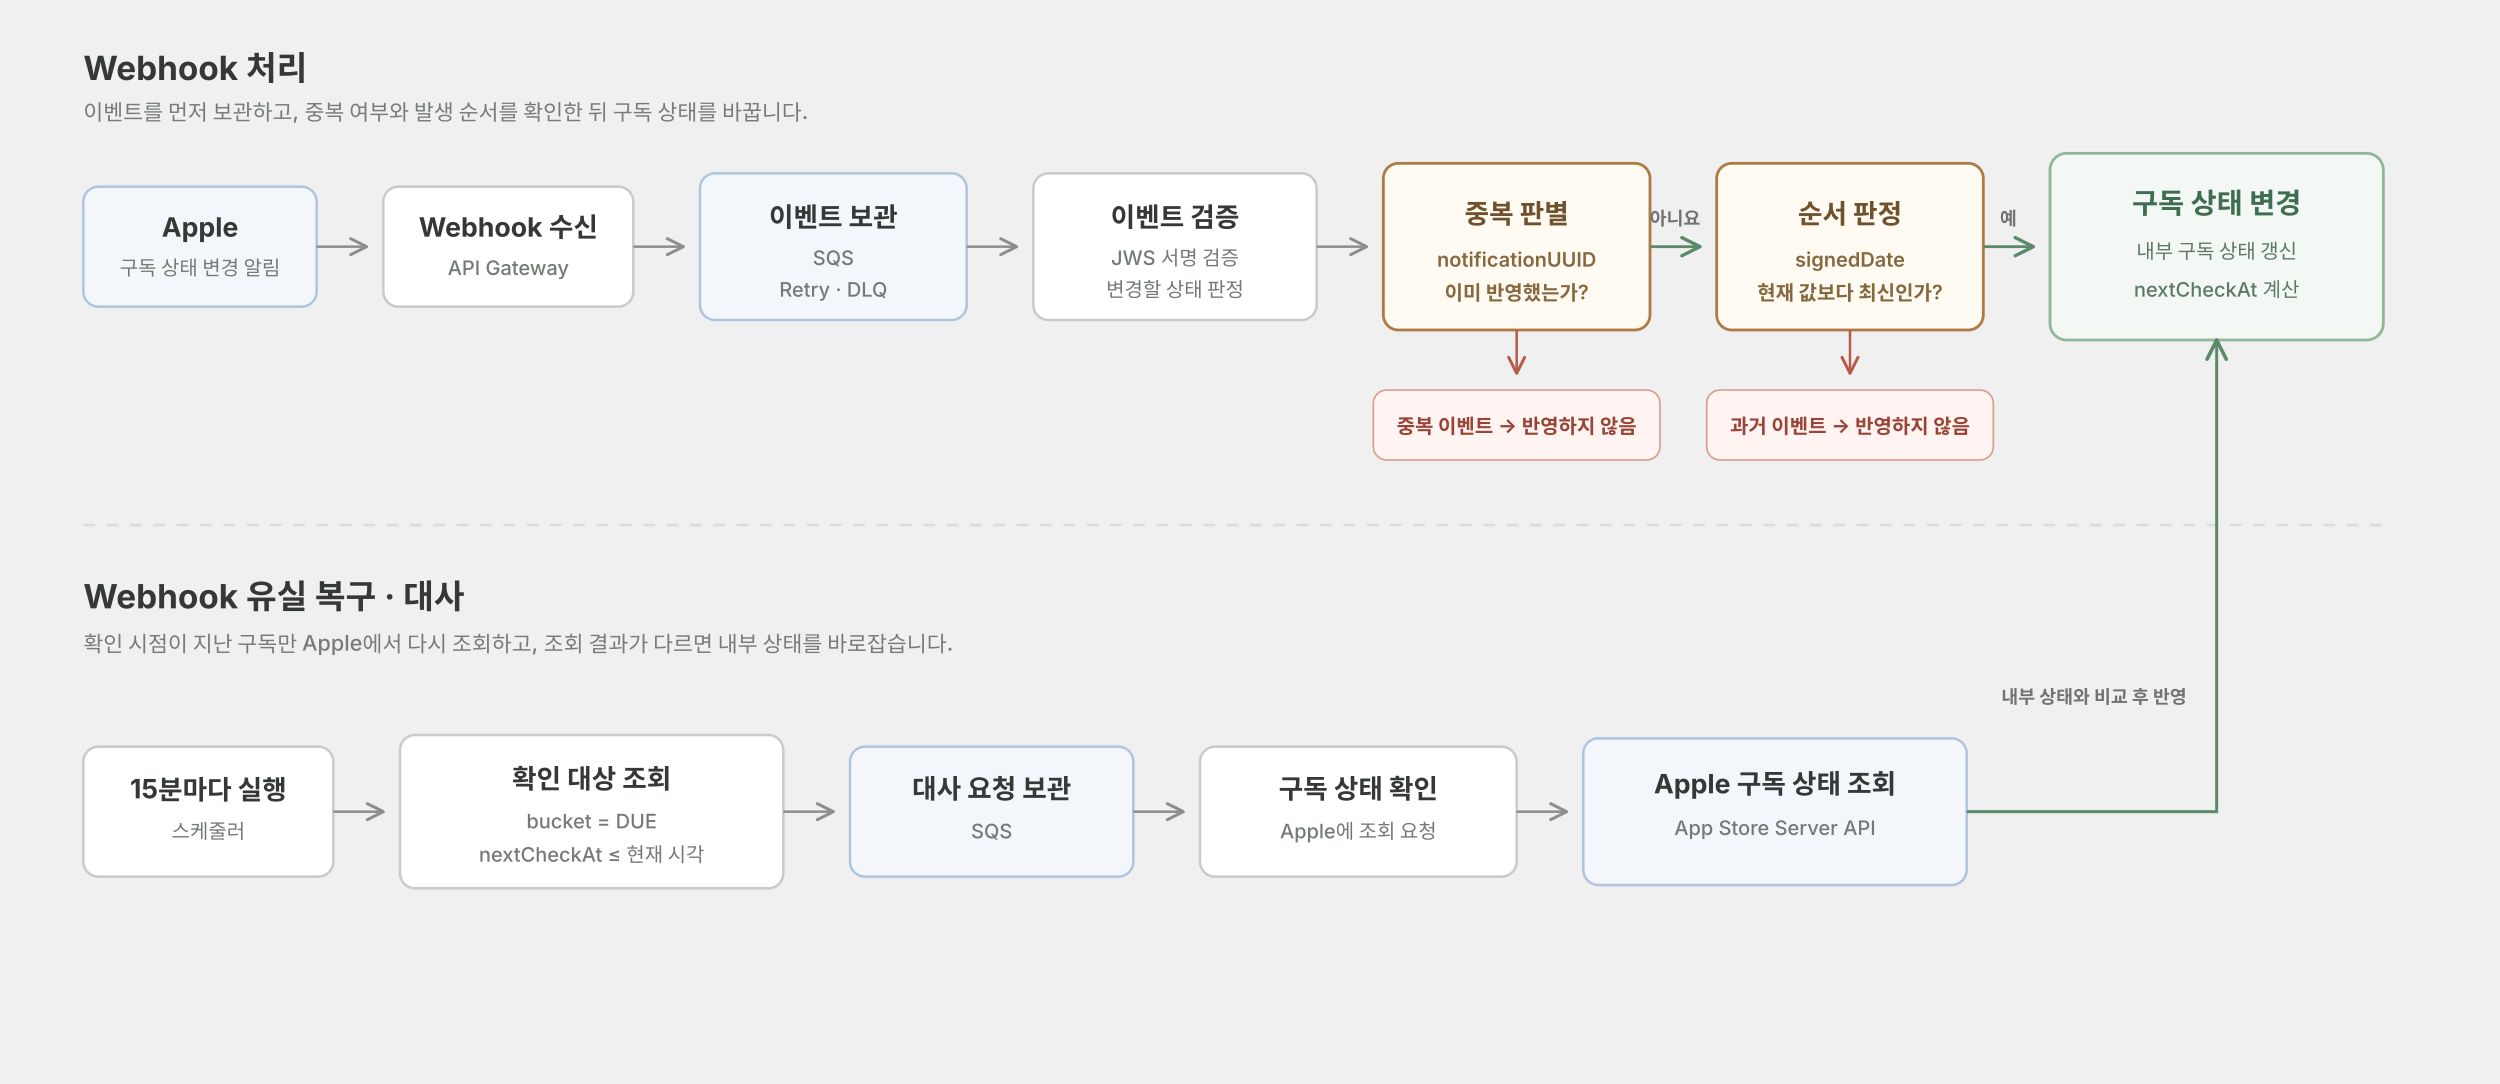
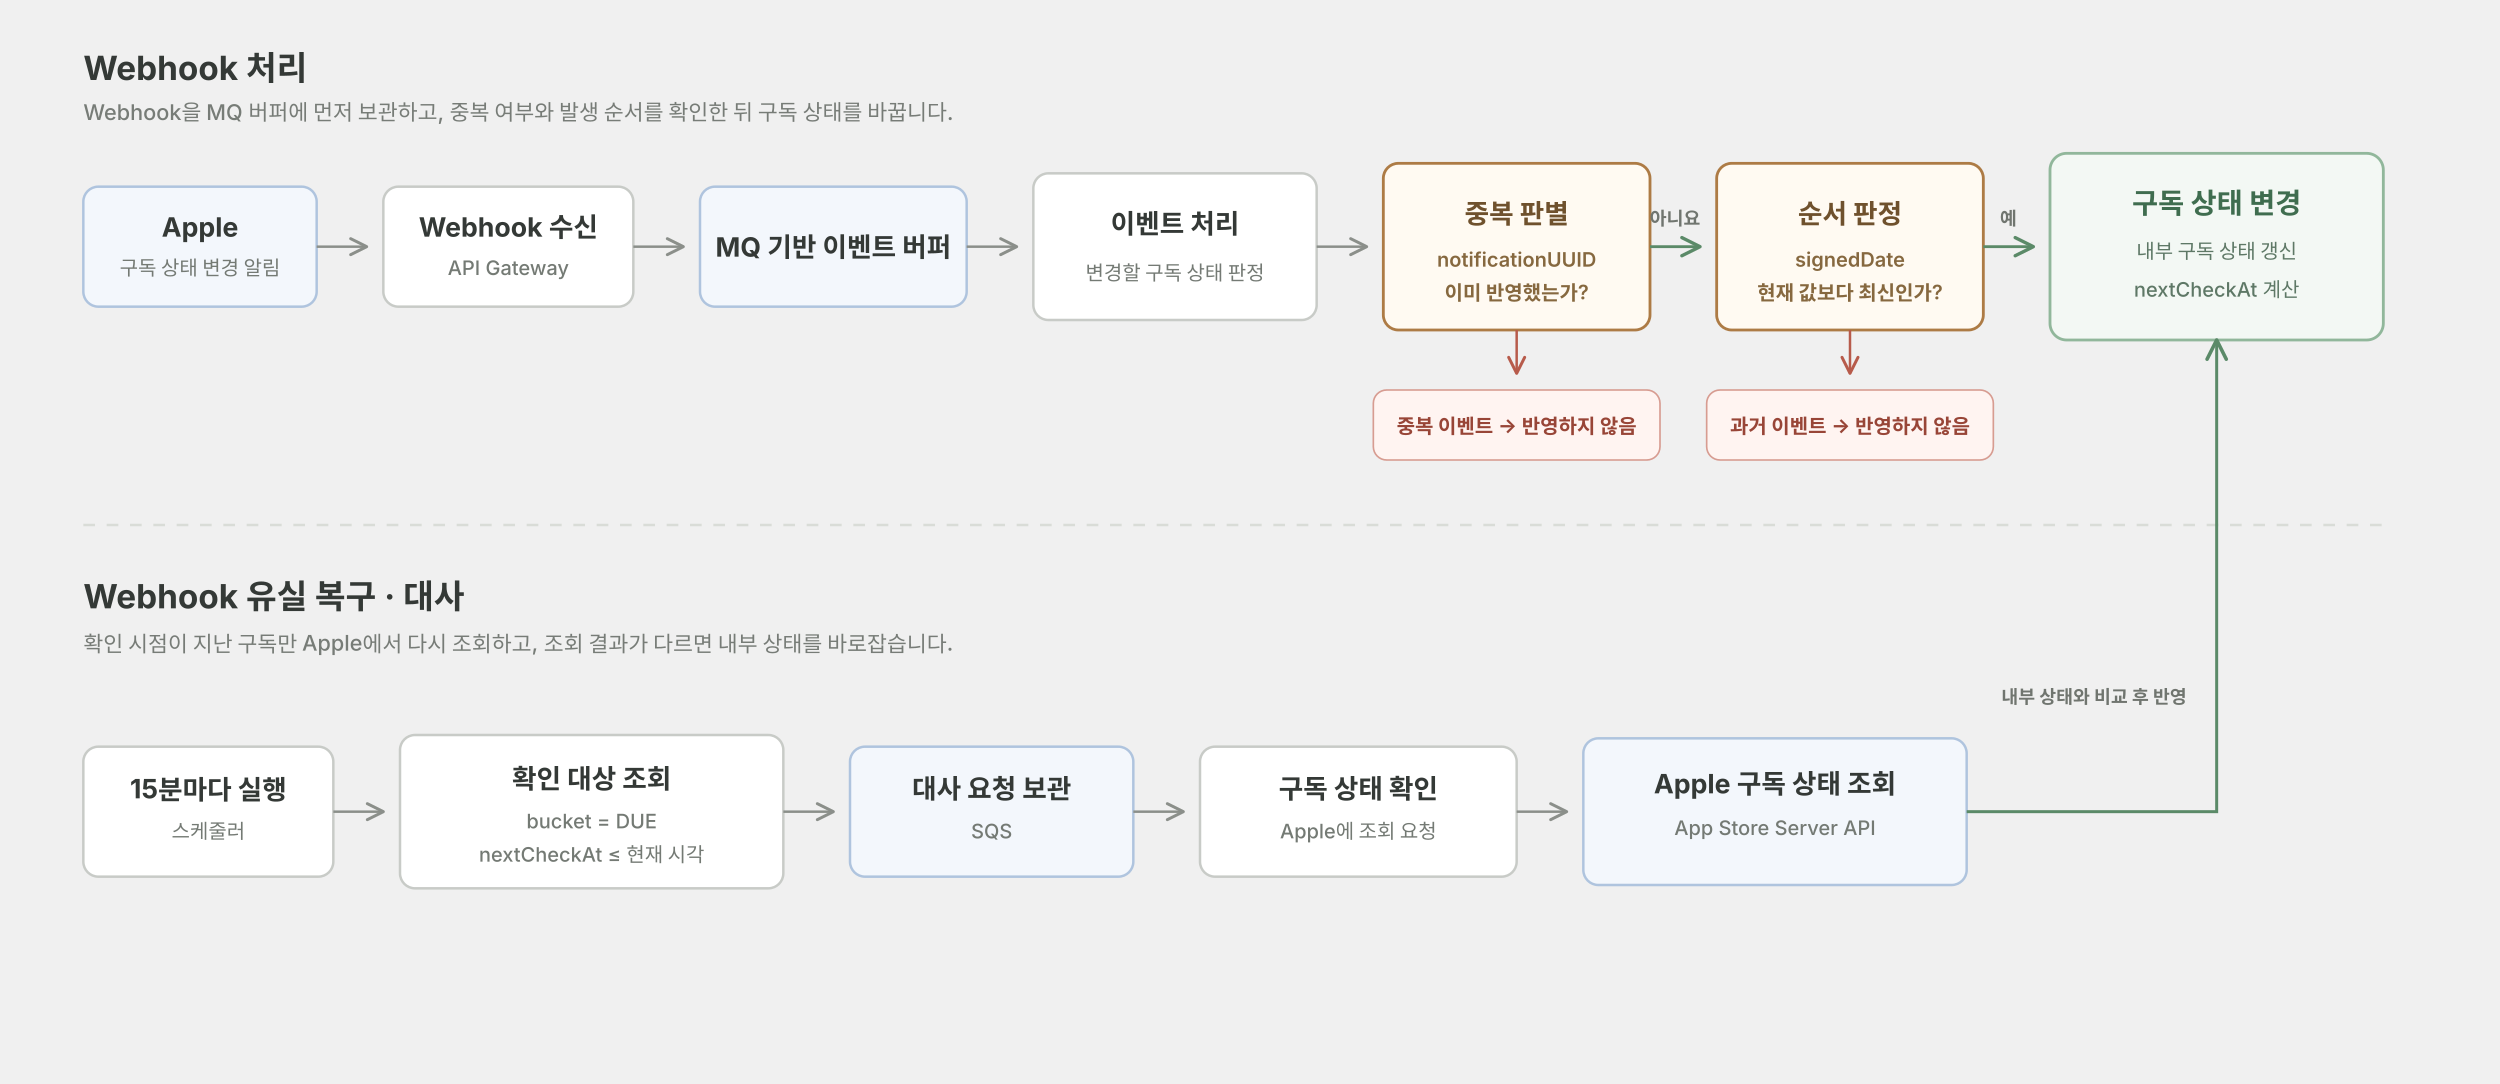
<svg xmlns="http://www.w3.org/2000/svg" viewBox="0 0 1500 650" width="100%" role="img" aria-labelledby="title desc">
  <defs>
    <marker id="arrow-gray" viewBox="0 0 10 10" refX="9" refY="5" markerWidth="8" markerHeight="8" orient="auto">
      <path d="M1 1L9 5L1 9" fill="none" stroke="#8b8f8a" stroke-width="1.5" stroke-linecap="round" stroke-linejoin="round" />
    </marker>
    <marker id="arrow-green" viewBox="0 0 10 10" refX="9" refY="5" markerWidth="8" markerHeight="8" orient="auto">
      <path d="M1 1L9 5L1 9" fill="none" stroke="#5b8a68" stroke-width="1.5" stroke-linecap="round" stroke-linejoin="round" />
    </marker>
    <marker id="arrow-red" viewBox="0 0 10 10" refX="9" refY="5" markerWidth="8" markerHeight="8" orient="auto">
      <path d="M1 1L9 5L1 9" fill="none" stroke="#b75b4b" stroke-width="1.5" stroke-linecap="round" stroke-linejoin="round" />
    </marker>
  </defs>
  <style>
    text { font-family: 'Pretendard', 'Inter', -apple-system, BlinkMacSystemFont, sans-serif; }
    .lane { font-size: 20px; font-weight: 720; fill: #343936; }
    .lane-note { font-size: 13px; font-weight: 500; fill: #777c77; }
    .box-title { font-size: 16px; font-weight: 680; fill: #343936; }
    .box-sub { font-size: 12px; font-weight: 520; fill: #747a74; }
    .decision-title { font-size: 16px; font-weight: 700; fill: #6f512d; }
    .decision-sub { font-size: 12px; font-weight: 560; fill: #86683f; }
    .state-title { font-size: 17px; font-weight: 720; fill: #3f6d4f; }
    .state-sub { font-size: 12px; font-weight: 540; fill: #5e7866; }
    .reject { font-size: 12px; font-weight: 650; fill: #984537; }
    .arrow-label { font-size: 11px; font-weight: 620; fill: #70756f; }
  </style>
  <text class="lane" x="50" y="48">Webhook 처리</text>
-   <text class="lane-note" x="50" y="72">이벤트를 먼저 보관하고, 중복 여부와 발생 순서를 확인한 뒤 구독 상태를 바꿉니다.</text>
+   <text class="lane-note" x="50" y="72">Webhook을 MQ 버퍼에 먼저 보관하고, 중복 여부와 발생 순서를 확인한 뒤 구독 상태를 바꿉니다.</text>
  <rect x="50" y="112" width="140" height="72" rx="9" fill="#f3f7fc" stroke="#afc4de" stroke-width="1.5" />
  <text class="box-title" x="120" y="142" text-anchor="middle">Apple</text>
  <text class="box-sub" x="120" y="165" text-anchor="middle">구독 상태 변경 알림</text>
  <line x1="190" y1="148" x2="220" y2="148" stroke="#8b8f8a" stroke-width="1.5" marker-end="url(#arrow-gray)" />
  <rect x="230" y="112" width="150" height="72" rx="9" fill="#fff" stroke="#c8cbc7" stroke-width="1.5" />
  <text class="box-title" x="305" y="142" text-anchor="middle">Webhook 수신</text>
  <text class="box-sub" x="305" y="165" text-anchor="middle">API Gateway</text>
  <line x1="380" y1="148" x2="410" y2="148" stroke="#8b8f8a" stroke-width="1.5" marker-end="url(#arrow-gray)" />
-   <rect x="420" y="104" width="160" height="88" rx="9" fill="#f3f7fc" stroke="#afc4de" stroke-width="1.5" />
-   <text class="box-title" x="500" y="136" text-anchor="middle">이벤트 보관</text>
-   <text class="box-sub" x="500" y="159" text-anchor="middle">SQS</text>
-   <text class="box-sub" x="500" y="178" text-anchor="middle">Retry · DLQ</text>
+   <rect x="420" y="112" width="160" height="72" rx="9" fill="#f3f7fc" stroke="#afc4de" stroke-width="1.5" />
+   <text class="box-title" x="500" y="154" text-anchor="middle">MQ 기반 이벤트 버퍼</text>
  <line x1="580" y1="148" x2="610" y2="148" stroke="#8b8f8a" stroke-width="1.5" marker-end="url(#arrow-gray)" />
  <rect x="620" y="104" width="170" height="88" rx="9" fill="#fff" stroke="#c8cbc7" stroke-width="1.5" />
-   <text class="box-title" x="705" y="136" text-anchor="middle">이벤트 검증</text>
-   <text class="box-sub" x="705" y="159" text-anchor="middle">JWS 서명 검증</text>
-   <text class="box-sub" x="705" y="178" text-anchor="middle">변경할 상태 판정</text>
+   <text class="box-title" x="705" y="140" text-anchor="middle">이벤트 처리</text>
+   <text class="box-sub" x="705" y="168" text-anchor="middle">변경할 구독 상태 판정</text>
  <line x1="790" y1="148" x2="820" y2="148" stroke="#8b8f8a" stroke-width="1.5" marker-end="url(#arrow-gray)" />
  <rect x="830" y="98" width="160" height="100" rx="9" fill="#fffaf2" stroke="#ad7b45" stroke-width="1.7" />
  <text class="decision-title" x="910" y="134" text-anchor="middle">중복 판별</text>
  <text class="decision-sub" x="910" y="160" text-anchor="middle">notificationUUID</text>
  <text class="decision-sub" x="910" y="180" text-anchor="middle">이미 반영했는가?</text>
  <line x1="990" y1="148" x2="1020" y2="148" stroke="#5b8a68" stroke-width="1.7" marker-end="url(#arrow-green)" />
  <text class="arrow-label" x="1005" y="135" text-anchor="middle">아니요</text>
  <rect x="1030" y="98" width="160" height="100" rx="9" fill="#fffaf2" stroke="#ad7b45" stroke-width="1.7" />
  <text class="decision-title" x="1110" y="134" text-anchor="middle">순서 판정</text>
  <text class="decision-sub" x="1110" y="160" text-anchor="middle">signedDate</text>
  <text class="decision-sub" x="1110" y="180" text-anchor="middle">현재 값보다 최신인가?</text>
  <line x1="1190" y1="148" x2="1220" y2="148" stroke="#5b8a68" stroke-width="1.7" marker-end="url(#arrow-green)" />
  <text class="arrow-label" x="1205" y="135" text-anchor="middle">예</text>
  <rect x="1230" y="92" width="200" height="112" rx="10" fill="#f3f8f4" stroke="#91b79b" stroke-width="1.7" />
  <text class="state-title" x="1330" y="128" text-anchor="middle">구독 상태 변경</text>
  <text class="state-sub" x="1330" y="155" text-anchor="middle">내부 구독 상태 갱신</text>
  <text class="state-sub" x="1330" y="178" text-anchor="middle">nextCheckAt 계산</text>
  <line x1="910" y1="198" x2="910" y2="224" stroke="#b75b4b" stroke-width="1.5" marker-end="url(#arrow-red)" />
  <rect x="824" y="234" width="172" height="42" rx="8" fill="#fff4f1" stroke="#d79c91" />
  <text class="reject" x="910" y="260" text-anchor="middle">중복 이벤트 → 반영하지 않음</text>
  <line x1="1110" y1="198" x2="1110" y2="224" stroke="#b75b4b" stroke-width="1.5" marker-end="url(#arrow-red)" />
  <rect x="1024" y="234" width="172" height="42" rx="8" fill="#fff4f1" stroke="#d79c91" />
  <text class="reject" x="1110" y="260" text-anchor="middle">과거 이벤트 → 반영하지 않음</text>
  <line x1="50" y1="315" x2="1430" y2="315" stroke="#d9dcd7" stroke-width="1.5" stroke-dasharray="7 7" />
  <text class="lane" x="50" y="365">Webhook 유실 복구 · 대사</text>
  <text class="lane-note" x="50" y="391">확인 시점이 지난 구독만 Apple에서 다시 조회하고, 조회 결과가 다르면 내부 상태를 바로잡습니다.</text>
  <rect x="50" y="448" width="150" height="78" rx="9" fill="#fff" stroke="#c8cbc7" stroke-width="1.5" />
  <text class="box-title" x="125" y="479" text-anchor="middle">15분마다 실행</text>
  <text class="box-sub" x="125" y="503" text-anchor="middle">스케줄러</text>
  <line x1="200" y1="487" x2="230" y2="487" stroke="#8b8f8a" stroke-width="1.5" marker-end="url(#arrow-gray)" />
  <rect x="240" y="441" width="230" height="92" rx="9" fill="#fff" stroke="#c8cbc7" stroke-width="1.5" />
  <text class="box-title" x="355" y="473" text-anchor="middle">확인 대상 조회</text>
  <text class="box-sub" x="355" y="497" text-anchor="middle">bucket = DUE</text>
  <text class="box-sub" x="355" y="517" text-anchor="middle">nextCheckAt ≤ 현재 시각</text>
  <line x1="470" y1="487" x2="500" y2="487" stroke="#8b8f8a" stroke-width="1.5" marker-end="url(#arrow-gray)" />
  <rect x="510" y="448" width="170" height="78" rx="9" fill="#f3f7fc" stroke="#afc4de" stroke-width="1.5" />
  <text class="box-title" x="595" y="479" text-anchor="middle">대사 요청 보관</text>
  <text class="box-sub" x="595" y="503" text-anchor="middle">SQS</text>
  <line x1="680" y1="487" x2="710" y2="487" stroke="#8b8f8a" stroke-width="1.5" marker-end="url(#arrow-gray)" />
  <rect x="720" y="448" width="190" height="78" rx="9" fill="#fff" stroke="#c8cbc7" stroke-width="1.5" />
  <text class="box-title" x="815" y="479" text-anchor="middle">구독 상태 확인</text>
  <text class="box-sub" x="815" y="503" text-anchor="middle">Apple에 조회 요청</text>
  <line x1="910" y1="487" x2="940" y2="487" stroke="#8b8f8a" stroke-width="1.5" marker-end="url(#arrow-gray)" />
  <rect x="950" y="443" width="230" height="88" rx="9" fill="#f3f7fc" stroke="#afc4de" stroke-width="1.5" />
  <text class="box-title" x="1065" y="476" text-anchor="middle">Apple 구독 상태 조회</text>
  <text class="box-sub" x="1065" y="501" text-anchor="middle">App Store Server API</text>
  <path d="M1180 487H1330V204" fill="none" stroke="#5b8a68" stroke-width="1.8" marker-end="url(#arrow-green)" />
  <text class="arrow-label" x="1312" y="422" text-anchor="end">내부 상태와 비교 후 반영</text>
</svg>
